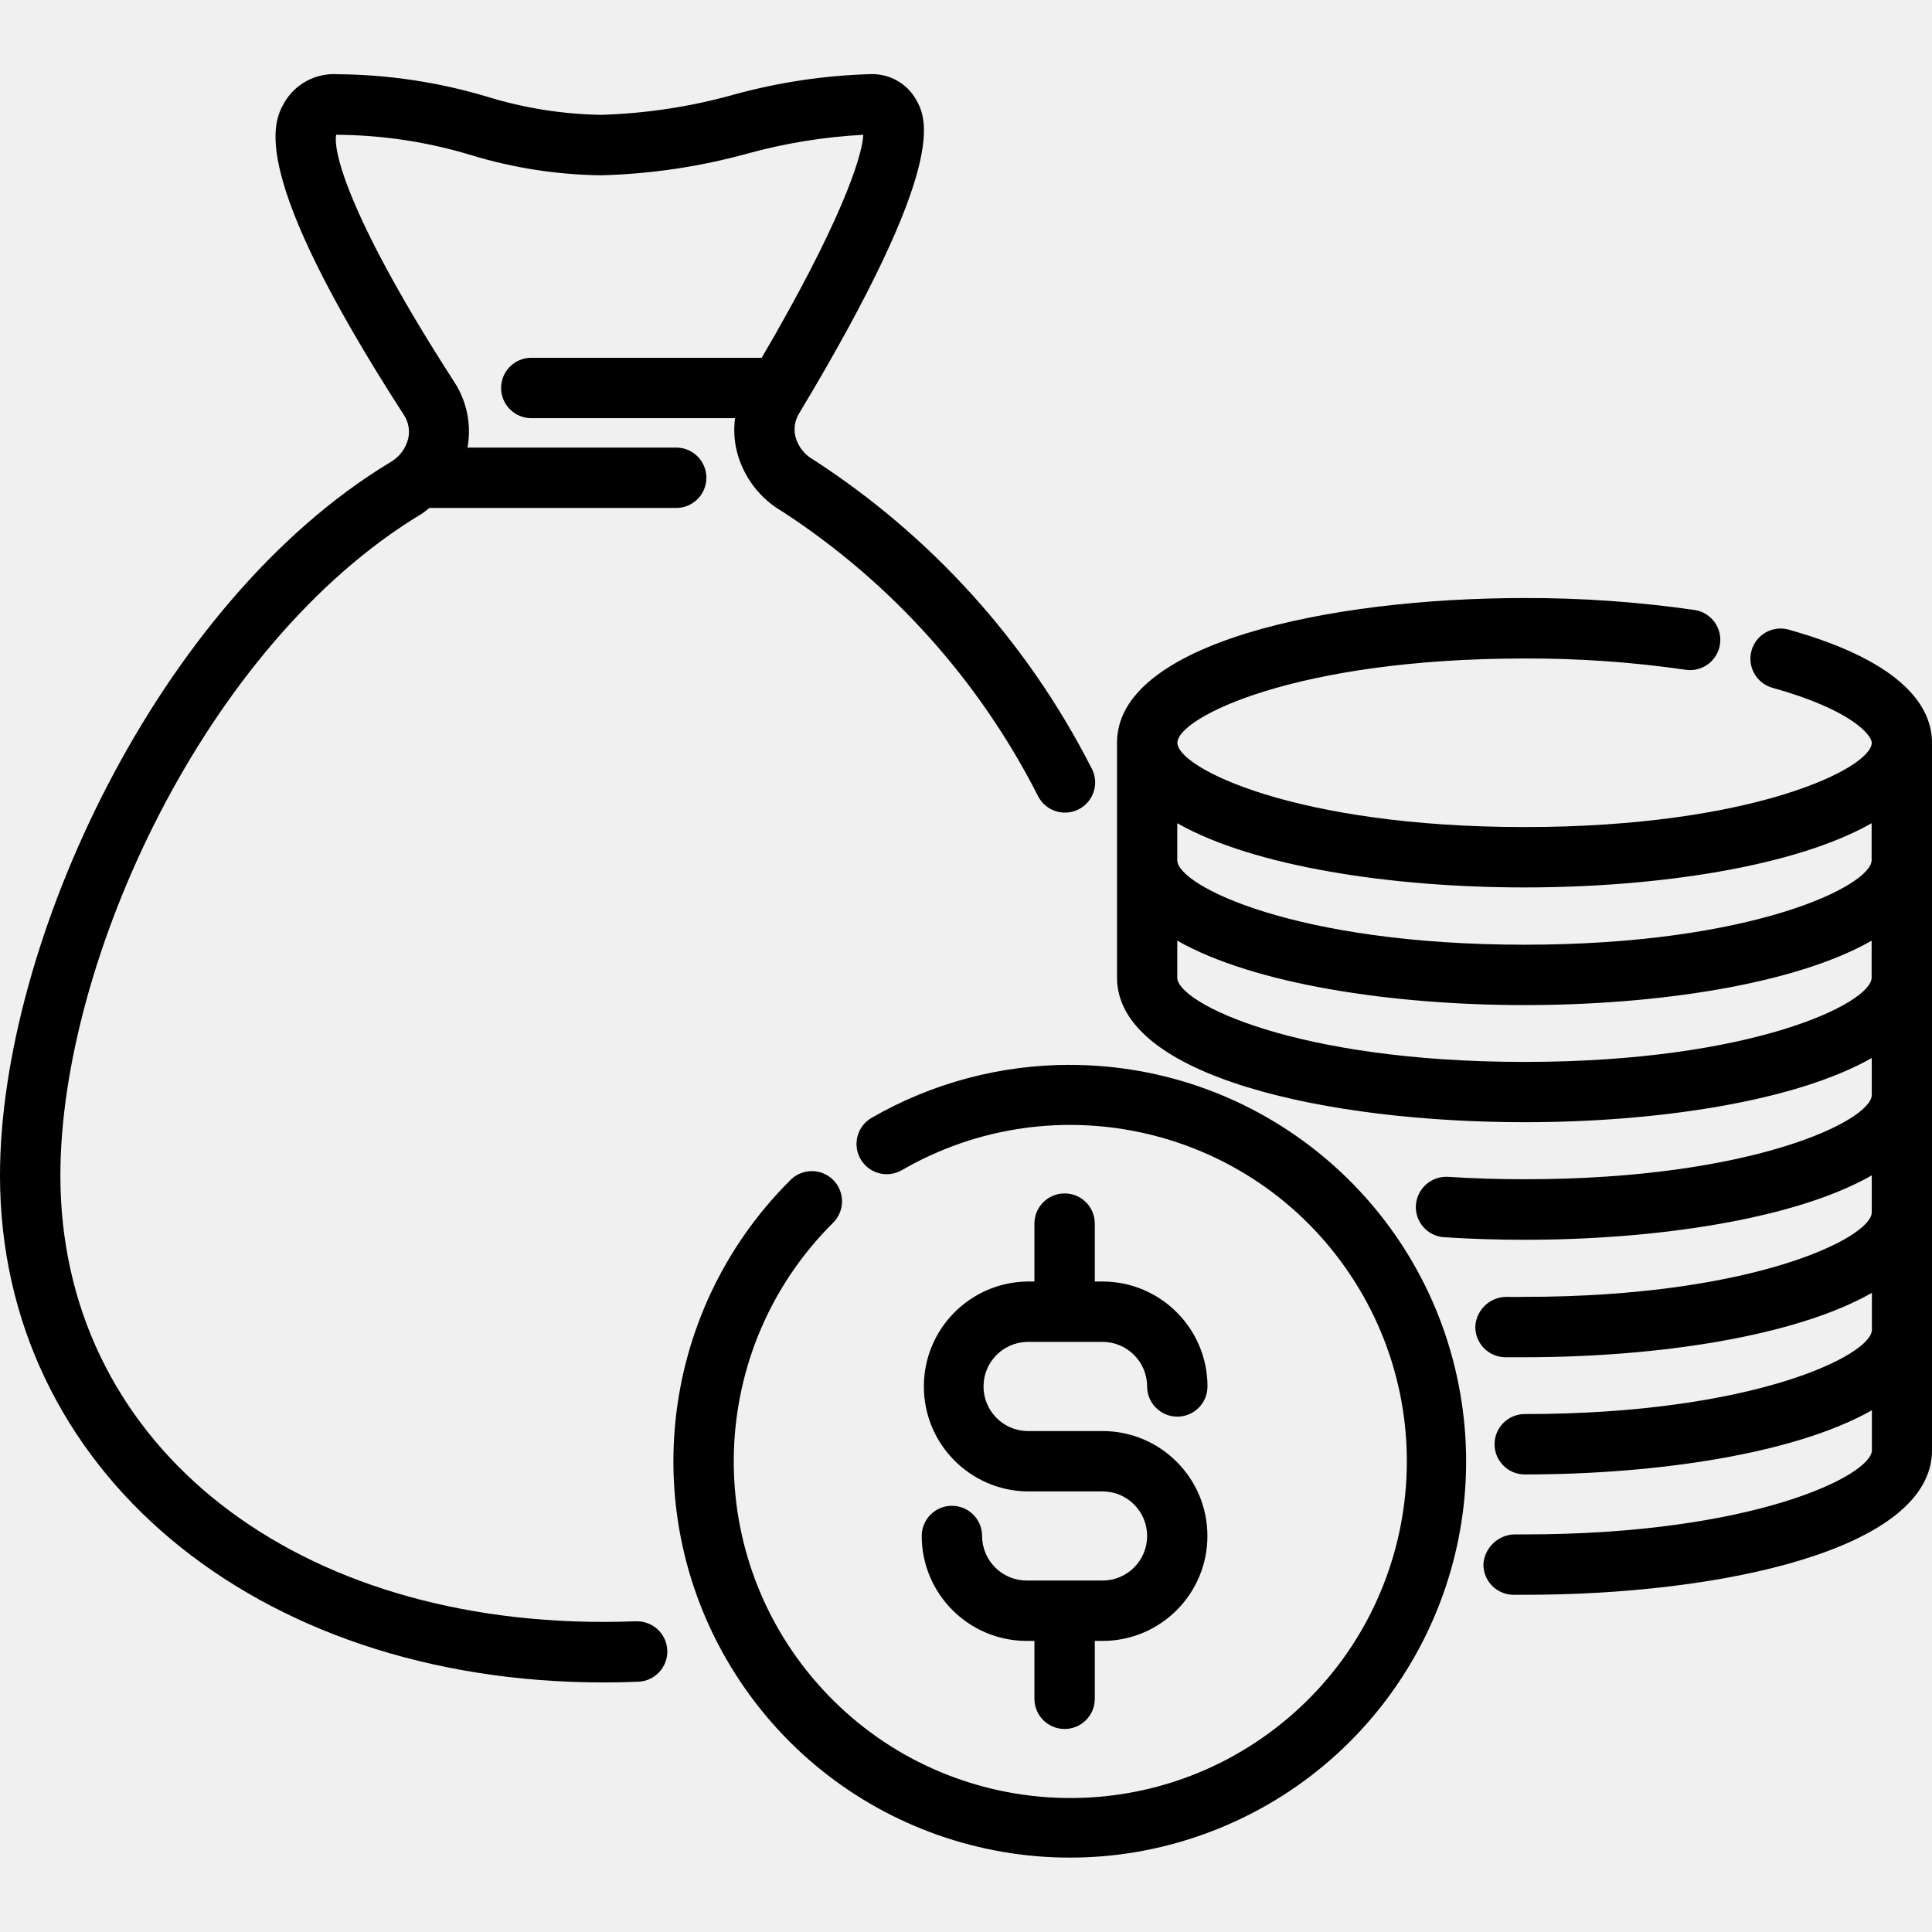
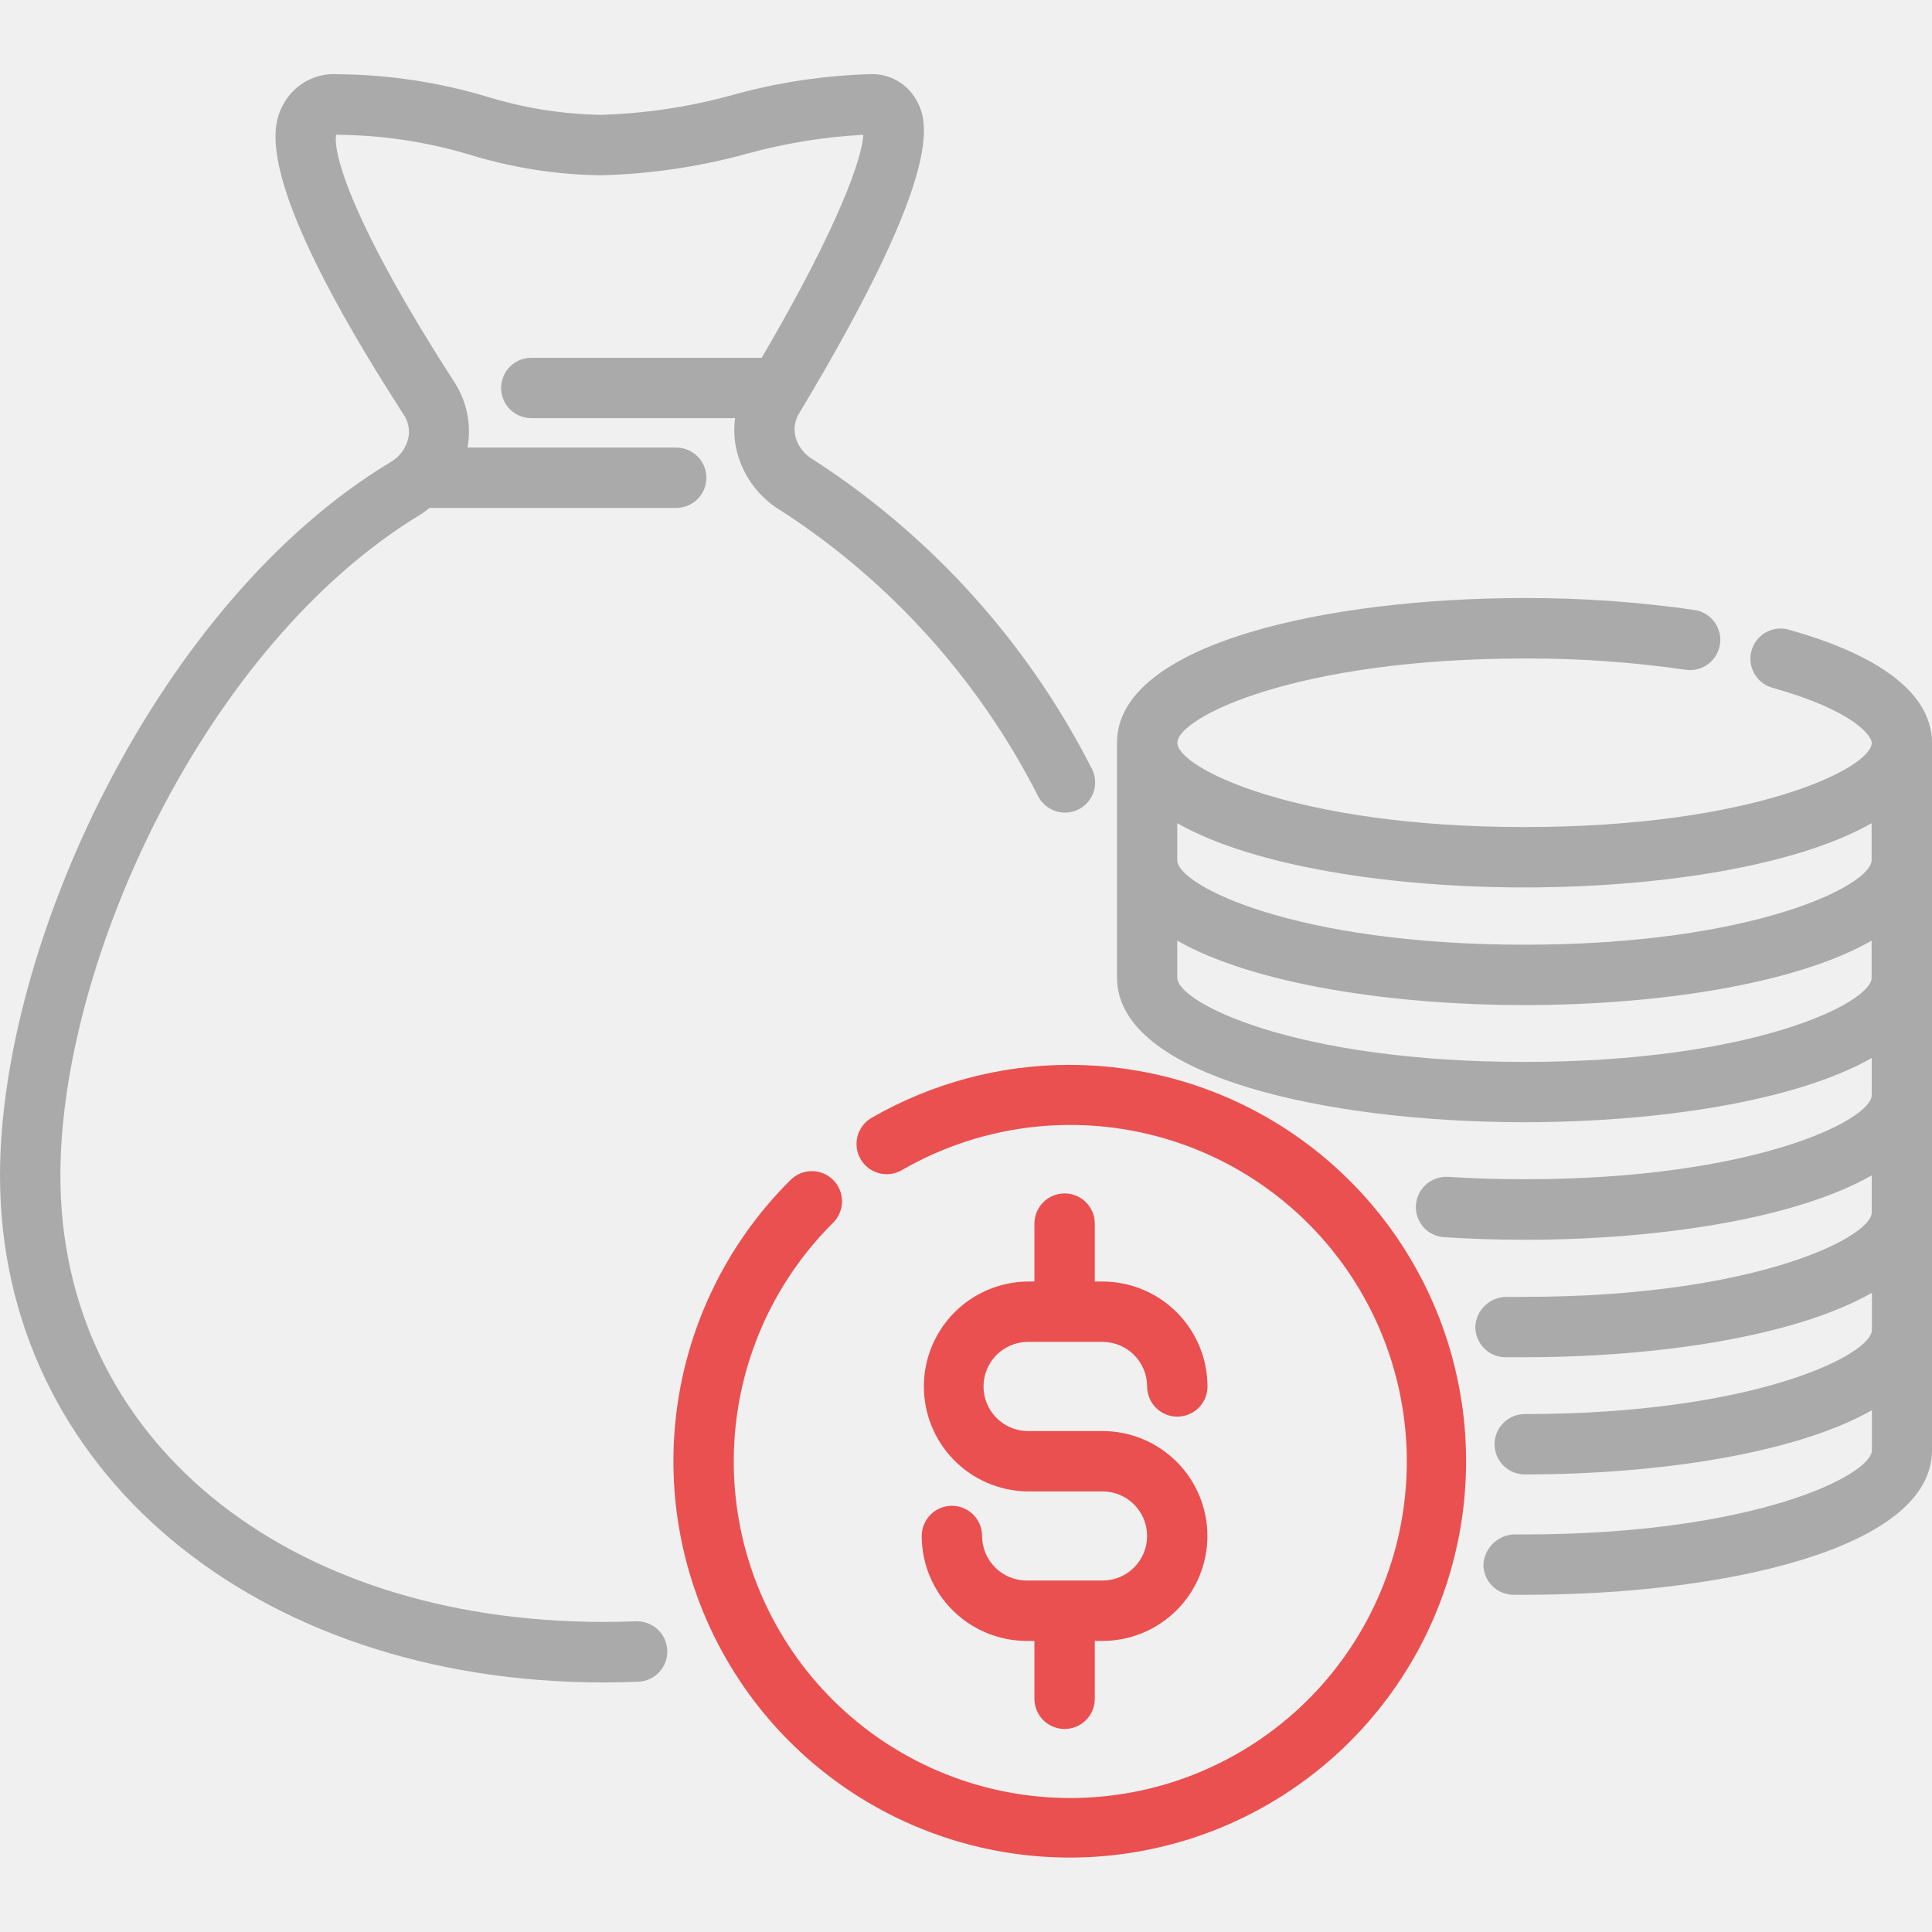
- <svg xmlns="http://www.w3.org/2000/svg" id="outline_copy" height="512" viewBox="0 0 48 48" width="512" data-name="outline copy">
-   <path d="m26.578 26.456a9.85 9.85 0 0 0 -4.923 1.316.75.75 0 1 0 .751 1.3 8.361 8.361 0 1 1 -1.716 1.315.75.75 0 1 0 -1.058-1.063 9.847 9.847 0 1 0 6.946-2.867z" />
-   <path d="m27.393 39.268h-1.883a1.108 1.108 0 0 1 -1.11-1.107.75.75 0 0 0 -1.5 0 2.61 2.61 0 0 0 2.607 2.607h.193v1.438a.75.75 0 0 0 1.5 0v-1.438h.191a2.607 2.607 0 0 0 0-5.214h-1.881a1.108 1.108 0 0 1 0-2.215h1.883a1.108 1.108 0 0 1 1.107 1.107.75.75 0 0 0 1.5 0 2.61 2.61 0 0 0 -2.607-2.607h-.193v-1.439a.75.75 0 0 0 -1.5 0v1.439h-.19a2.608 2.608 0 0 0 0 5.215h1.883a1.107 1.107 0 0 1 0 2.214z" />
-   <path d="m44.417 15.637a.75.75 0 0 0 -.4 1.445c2.029.564 2.486 1.2 2.486 1.372 0 .626-2.935 2.094-8.625 2.094s-8.626-1.468-8.626-2.094 2.934-2.094 8.626-2.094a27.333 27.333 0 0 1 4.023.283.751.751 0 0 0 .221-1.485 29.106 29.106 0 0 0 -4.244-.3c-4.877 0-10.126 1.125-10.126 3.594v5.835c0 2.469 5.249 3.594 10.126 3.594 3.278 0 6.718-.511 8.625-1.595v.918c0 .626-2.935 2.094-8.625 2.094-.653 0-1.289-.02-1.9-.06a.758.758 0 0 0 -.8.7.749.749 0 0 0 .7.8c.645.042 1.314.064 2 .064 3.278 0 6.718-.511 8.625-1.6v.918c0 .626-2.935 2.1-8.625 2.1 0 0-.313.006-.452 0a.779.779 0 0 0 -.772.727.752.752 0 0 0 .728.773h.5c3.278 0 6.718-.512 8.625-1.6v.918c0 .626-2.935 2.094-8.625 2.094a.75.75 0 0 0 0 1.5c3.278 0 6.718-.512 8.625-1.595v.991c0 .626-2.935 2.094-8.625 2.094h-.269a.794.794 0 0 0 -.758.742.751.751 0 0 0 .742.758h.285c4.869.003 10.118-1.122 10.118-3.591v-17.577c0-.83-.622-1.992-3.583-2.817zm-6.542 6.411c3.278 0 6.718-.511 8.625-1.595v.918c0 .626-2.935 2.1-8.625 2.1s-8.626-1.469-8.626-2.1v-.918c1.907 1.084 5.351 1.595 8.626 1.595zm0 4.335c-5.692 0-8.626-1.468-8.626-2.094v-.918c1.907 1.084 5.346 1.6 8.626 1.6s6.718-.511 8.625-1.6v.918c0 .626-2.935 2.094-8.625 2.094z" />
-   <path d="m15.8 40.28c-.264.01-.53.016-.8.016-7.95 0-13.5-4.561-13.5-11.091 0-5.325 3.6-13.2 8.969-16.435.073-.045.134-.1.2-.15h6.131a.75.75 0 0 0 0-1.5h-5.185a2.25 2.25 0 0 0 -.326-1.626c-2.535-3.927-3.028-5.694-2.936-6.152a.053.053 0 0 0 .032.007 11.7 11.7 0 0 1 3.323.506 11.594 11.594 0 0 0 3.214.5 15.118 15.118 0 0 0 3.643-.538 13.576 13.576 0 0 1 2.883-.468c-.027.565-.587 2.234-2.524 5.54h-5.724a.75.75 0 0 0 0 1.5h5.062a2.234 2.234 0 0 0 .048.837 2.409 2.409 0 0 0 1.133 1.486 18.354 18.354 0 0 1 6.348 7.069.75.75 0 1 0 1.317-.717 19.853 19.853 0 0 0 -6.9-7.643.927.927 0 0 1 -.443-.563.76.76 0 0 1 .091-.591c3.764-6.262 3.156-7.337 2.9-7.8a1.253 1.253 0 0 0 -1.132-.625 14.31 14.31 0 0 0 -3.4.511 13.742 13.742 0 0 1 -3.3.5 10.2 10.2 0 0 1 -2.83-.453 13.307 13.307 0 0 0 -3.707-.556 1.425 1.425 0 0 0 -1.335.725c-.252.463-.922 1.693 2.979 7.735a.759.759 0 0 1 .109.6.932.932 0 0 1 -.444.581c-5.796 3.497-9.696 11.986-9.696 17.72 0 7.295 6.31 12.595 15 12.595q.432 0 .858-.018a.75.75 0 1 0 -.059-1.5z" />
+ <svg xmlns="http://www.w3.org/2000/svg" width="512" height="512" viewBox="0 0 512 512" fill="none">
+   <g clip-path="url(#clip0_220_649)">
+     <path d="M283.499 282.197C265.066 282.189 246.956 287.03 230.987 296.235C230.076 296.761 229.278 297.461 228.638 298.295C227.998 299.13 227.529 300.082 227.257 301.098C226.985 302.113 226.916 303.173 227.054 304.215C227.191 305.258 227.533 306.263 228.059 307.173C228.585 308.084 229.285 308.882 230.119 309.522C230.954 310.162 231.906 310.631 232.922 310.903C233.937 311.175 234.997 311.244 236.039 311.106C237.082 310.969 238.087 310.627 238.997 310.101C258.609 298.763 281.799 295.312 303.862 300.449C325.925 305.586 345.206 318.927 357.791 337.762C370.376 356.598 375.322 379.516 371.625 401.866C367.928 424.215 355.864 444.32 337.884 458.098C319.903 471.877 297.353 478.297 274.811 476.056C252.269 473.814 231.425 463.078 216.511 446.028C201.596 428.978 193.729 406.891 194.505 384.251C195.282 361.611 204.645 340.116 220.693 324.128C221.459 323.392 222.07 322.51 222.492 321.535C222.913 320.56 223.136 319.511 223.148 318.449C223.16 317.387 222.96 316.333 222.56 315.349C222.16 314.365 221.568 313.471 220.819 312.718C220.069 311.965 219.178 311.369 218.195 310.964C217.213 310.56 216.161 310.355 215.098 310.362C214.036 310.368 212.986 310.586 212.009 311.003C211.032 311.42 210.148 312.027 209.408 312.789C192.175 329.938 181.424 352.533 178.989 376.722C176.554 400.911 182.585 425.196 196.055 445.435C209.524 465.674 229.597 480.614 252.85 487.707C276.104 494.8 301.098 493.608 323.57 484.332C346.042 475.056 364.601 458.273 376.081 436.843C387.562 415.413 391.253 390.664 386.525 366.817C381.798 342.97 368.944 321.501 350.156 306.072C331.368 290.643 307.81 282.209 283.499 282.208V282.197Z" fill="#EA5050" />
+     <path d="M292.191 418.859H272.106C270.553 418.861 269.014 418.558 267.579 417.966C266.143 417.374 264.838 416.505 263.739 415.408C262.639 414.312 261.766 413.009 261.17 411.575C260.574 410.141 260.267 408.604 260.266 407.051C260.266 404.929 259.423 402.894 257.922 401.394C256.422 399.893 254.387 399.051 252.266 399.051C250.144 399.051 248.109 399.893 246.609 401.394C245.108 402.894 244.266 404.929 244.266 407.051C244.274 414.423 247.207 421.491 252.42 426.704C257.633 431.918 264.701 434.85 272.074 434.859H274.132V450.197C274.132 452.319 274.975 454.354 276.475 455.854C277.976 457.354 280.011 458.197 282.132 458.197C284.254 458.197 286.289 457.354 287.789 455.854C289.289 454.354 290.132 452.319 290.132 450.197V434.859H292.17C299.545 434.859 306.618 431.929 311.833 426.714C317.048 421.499 319.978 414.426 319.978 407.051C319.978 399.675 317.048 392.602 311.833 387.387C306.618 382.172 299.545 379.243 292.17 379.243H272.106C269.034 379.15 266.119 377.865 263.979 375.66C261.839 373.454 260.642 370.502 260.642 367.429C260.642 364.356 261.839 361.404 263.979 359.199C266.119 356.993 269.034 355.708 272.106 355.616H292.191C295.322 355.619 298.324 356.864 300.537 359.078C302.751 361.291 303.996 364.293 303.999 367.424C303.999 369.546 304.842 371.581 306.342 373.081C307.842 374.581 309.877 375.424 311.999 375.424C314.121 375.424 316.156 374.581 317.656 373.081C319.156 371.581 319.999 369.546 319.999 367.424C319.99 360.051 317.058 352.983 311.845 347.77C306.632 342.557 299.564 339.624 292.191 339.616H290.132V324.267C290.132 322.145 289.289 320.11 287.789 318.61C286.289 317.109 284.254 316.267 282.132 316.267C280.011 316.267 277.976 317.109 276.475 318.61C274.975 320.11 274.132 322.145 274.132 324.267V339.616H272.106C264.823 339.759 257.888 342.752 252.788 347.952C247.688 353.153 244.832 360.146 244.832 367.429C244.832 374.713 247.688 381.706 252.788 386.907C257.888 392.107 264.823 395.1 272.106 395.243H292.191C295.323 395.243 298.326 396.487 300.54 398.701C302.755 400.916 303.999 403.919 303.999 407.051C303.999 410.182 302.755 413.186 300.54 415.4C298.326 417.615 295.323 418.859 292.191 418.859Z" fill="#EA5050" />
+     <path d="M473.78 166.795C471.759 166.299 469.624 166.611 467.829 167.663C466.034 168.715 464.72 170.425 464.165 172.43C463.609 174.436 463.857 176.578 464.856 178.404C465.854 180.229 467.525 181.594 469.513 182.208C491.156 188.224 496.03 195.008 496.03 196.843C496.03 203.52 464.724 219.179 404.03 219.179C343.337 219.179 312.02 203.52 312.02 196.843C312.02 190.165 343.316 174.507 404.03 174.507C418.389 174.455 432.732 175.464 446.942 177.525C449.012 177.772 451.095 177.202 452.751 175.937C454.407 174.672 455.505 172.811 455.812 170.75C456.119 168.689 455.61 166.589 454.394 164.897C453.178 163.204 451.351 162.052 449.3 161.685C434.308 159.516 419.178 158.446 404.03 158.485C352.009 158.485 296.02 170.485 296.02 196.821V259.061C296.02 285.397 352.009 297.397 404.03 297.397C438.996 297.397 475.689 291.947 496.03 280.384V290.176C496.03 296.853 464.724 312.512 404.03 312.512C397.065 312.512 390.281 312.299 383.764 311.872C381.646 311.749 379.565 312.462 377.969 313.859C376.372 315.256 375.389 317.224 375.23 319.339C375.156 320.39 375.291 321.446 375.627 322.445C375.963 323.444 376.493 324.366 377.187 325.16C377.881 325.953 378.725 326.601 379.671 327.066C380.617 327.532 381.645 327.806 382.697 327.872C389.577 328.32 396.713 328.555 404.03 328.555C438.996 328.555 475.689 323.104 496.03 311.488V321.28C496.03 327.957 464.724 343.68 404.03 343.68C404.03 343.68 400.692 343.744 399.209 343.68C397.111 343.694 395.096 344.502 393.568 345.94C392.041 347.378 391.114 349.341 390.974 351.435C390.914 353.557 391.697 355.617 393.153 357.162C394.609 358.708 396.617 359.613 398.74 359.68H404.073C439.038 359.68 475.732 354.219 496.073 342.613V352.405C496.073 359.083 464.766 374.741 404.073 374.741C401.951 374.741 399.916 375.584 398.416 377.085C396.916 378.585 396.073 380.62 396.073 382.741C396.073 384.863 396.916 386.898 398.416 388.398C399.916 389.899 401.951 390.741 404.073 390.741C439.038 390.741 475.732 385.28 496.073 373.728V384.299C496.073 390.976 464.766 406.635 404.073 406.635H401.204C399.117 406.725 397.138 407.583 395.645 409.044C394.153 410.505 393.253 412.465 393.118 414.549C393.098 416.67 393.92 418.713 395.404 420.228C396.888 421.744 398.912 422.609 401.033 422.635H404.073C456.009 422.667 511.998 410.667 511.998 384.331V196.843C511.998 187.989 505.364 175.595 473.78 166.795ZM403.998 235.179C438.964 235.179 475.657 229.728 495.998 218.165V227.957C495.998 234.635 464.692 250.357 403.998 250.357C343.305 250.357 311.988 234.688 311.988 227.957V218.165C332.329 229.728 369.065 235.179 403.998 235.179ZM403.998 281.419C343.284 281.419 311.988 265.76 311.988 259.083V249.291C332.329 260.853 369.012 266.357 403.998 266.357C438.985 266.357 475.657 260.907 495.998 249.291V259.083C495.998 265.76 464.692 281.419 403.998 281.419Z" fill="#AAAAAA" />
+     <path d="M168.533 429.653C165.717 429.76 162.88 429.824 160 429.824C75.2 429.824 16 381.173 16 311.52C16 254.72 54.4 170.72 111.669 136.213C112.448 135.733 113.099 135.147 113.803 134.613H179.2C181.322 134.613 183.357 133.77 184.857 132.27C186.357 130.77 187.2 128.735 187.2 126.613C187.2 124.492 186.357 122.457 184.857 120.956C183.357 119.456 181.322 118.613 179.2 118.613H123.893C124.985 112.6 123.741 106.397 120.416 101.269C93.376 59.381 88.117 40.533 89.099 35.648C89.202 35.708 89.321 35.734 89.44 35.723C101.453 35.806 113.392 37.624 124.885 41.12C136.006 44.5 147.547 46.295 159.168 46.453C172.306 46.131 185.356 44.204 198.027 40.715C208.068 37.95 218.378 36.276 228.779 35.723C228.491 41.749 222.517 59.552 201.856 94.816H140.8C138.678 94.816 136.643 95.659 135.143 97.159C133.643 98.659 132.8 100.694 132.8 102.816C132.8 104.938 133.643 106.972 135.143 108.473C136.643 109.973 138.678 110.816 140.8 110.816H194.795C194.4 113.798 194.574 116.827 195.307 119.744C196.164 123.058 197.674 126.167 199.75 128.889C201.825 131.611 204.423 133.891 207.392 135.595C236.19 154.35 259.543 180.356 275.104 210.997C275.591 211.947 276.263 212.79 277.08 213.477C277.898 214.163 278.844 214.679 279.864 214.994C280.884 215.309 281.957 215.416 283.019 215.31C284.082 215.204 285.112 214.887 286.049 214.376C286.987 213.866 287.813 213.173 288.479 212.338C289.144 211.504 289.636 210.544 289.925 209.517C290.214 208.489 290.295 207.414 290.162 206.355C290.029 205.296 289.686 204.274 289.152 203.349C272.216 170.174 246.828 142.053 215.552 121.824C214.405 121.186 213.397 120.327 212.586 119.296C211.775 118.265 211.177 117.083 210.827 115.819C210.554 114.757 210.499 113.651 210.666 112.567C210.833 111.484 211.218 110.445 211.797 109.515C251.947 42.72 245.461 31.253 242.731 26.315C241.514 24.21 239.747 22.478 237.62 21.303C235.492 20.129 233.085 19.556 230.656 19.648C218.392 20.001 206.215 21.831 194.389 25.099C182.916 28.3 171.096 30.091 159.189 30.432C148.95 30.25 138.787 28.623 129.003 25.6C116.168 21.767 102.856 19.77 89.461 19.669C86.6 19.484 83.745 20.112 81.225 21.48C78.705 22.849 76.624 24.902 75.221 27.403C72.533 32.341 65.387 45.461 106.997 109.909C107.623 110.838 108.05 111.886 108.25 112.987C108.45 114.089 108.419 115.22 108.16 116.309C107.829 117.608 107.239 118.827 106.425 119.892C105.611 120.957 104.59 121.846 103.424 122.507C41.6 159.808 0 250.357 0 311.52C0 389.333 67.307 445.867 160 445.867C163.072 445.867 166.123 445.803 169.152 445.675C170.203 445.633 171.235 445.385 172.19 444.945C173.144 444.505 174.003 443.881 174.717 443.109C175.43 442.337 175.985 441.432 176.349 440.445C176.713 439.459 176.879 438.41 176.837 437.36C176.796 436.309 176.548 435.277 176.108 434.322C175.668 433.368 175.044 432.509 174.272 431.795C173.5 431.082 172.595 430.527 171.608 430.163C170.622 429.799 169.573 429.633 168.523 429.675L168.533 429.653Z" fill="#AAAAAA" />
+   </g>
+   <defs>
+     <clipPath id="clip0_220_649">
+       <rect width="512" height="512" fill="white" />
+     </clipPath>
+   </defs>
</svg>
